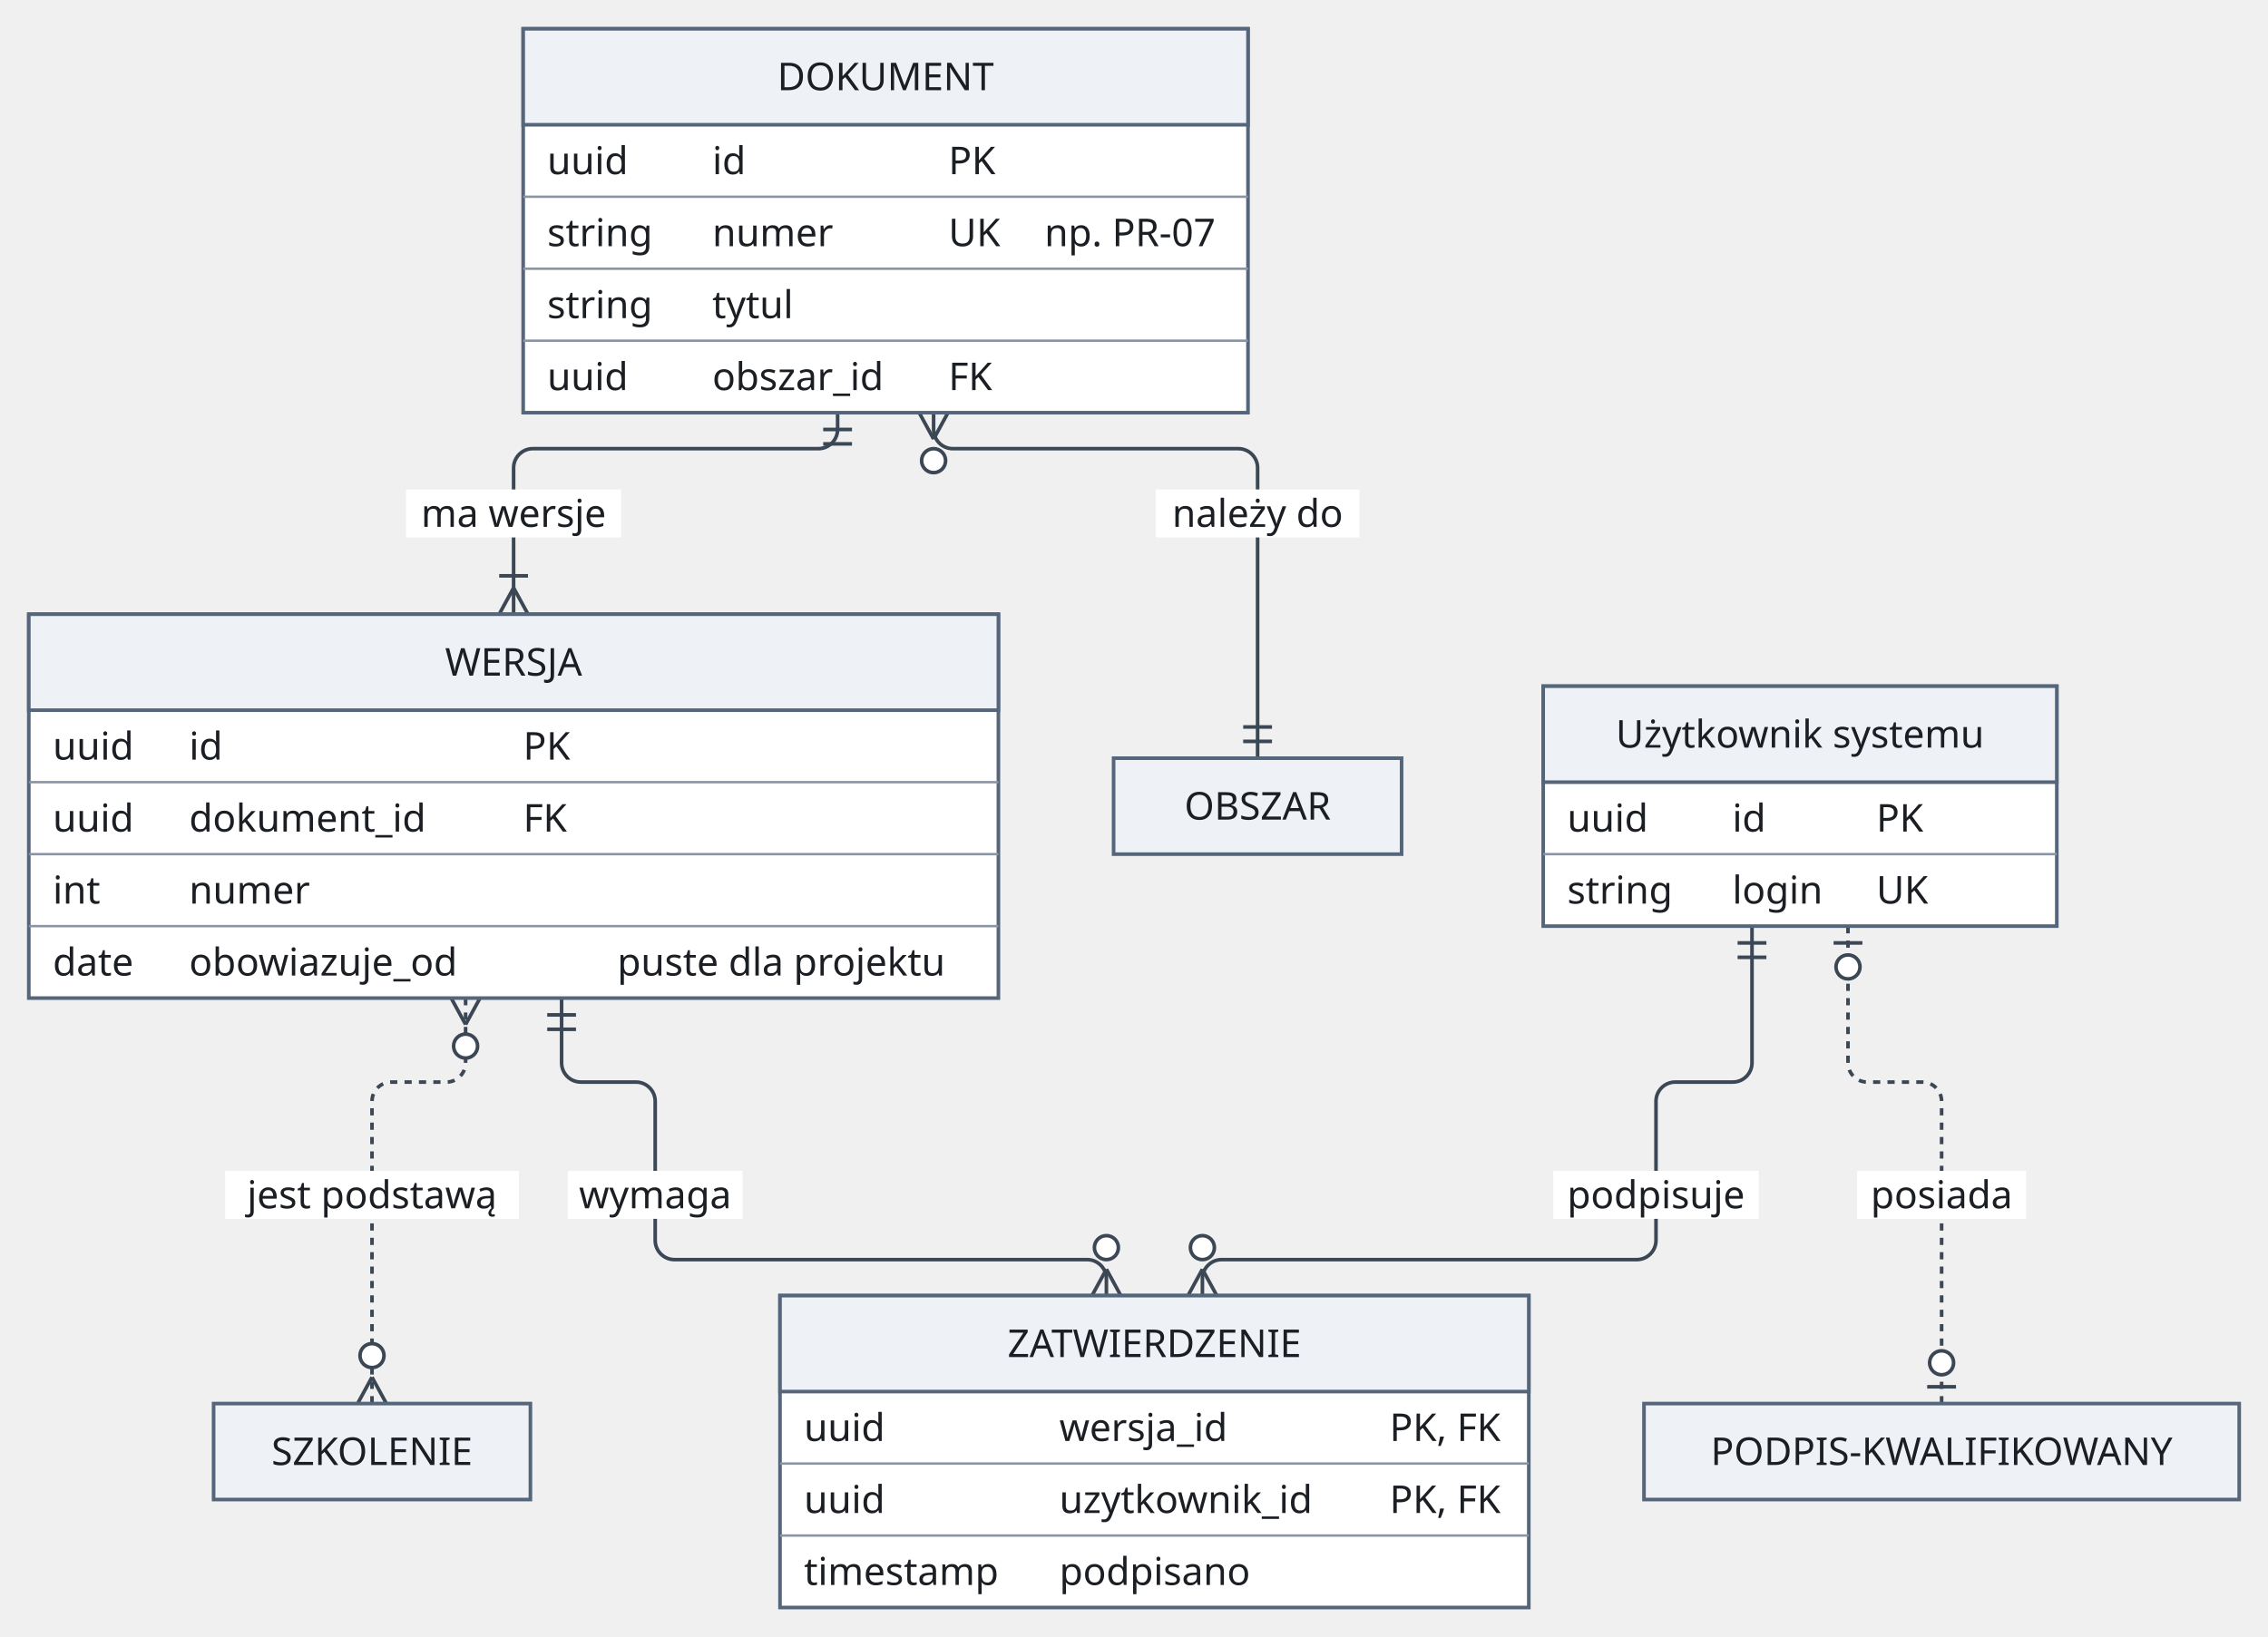
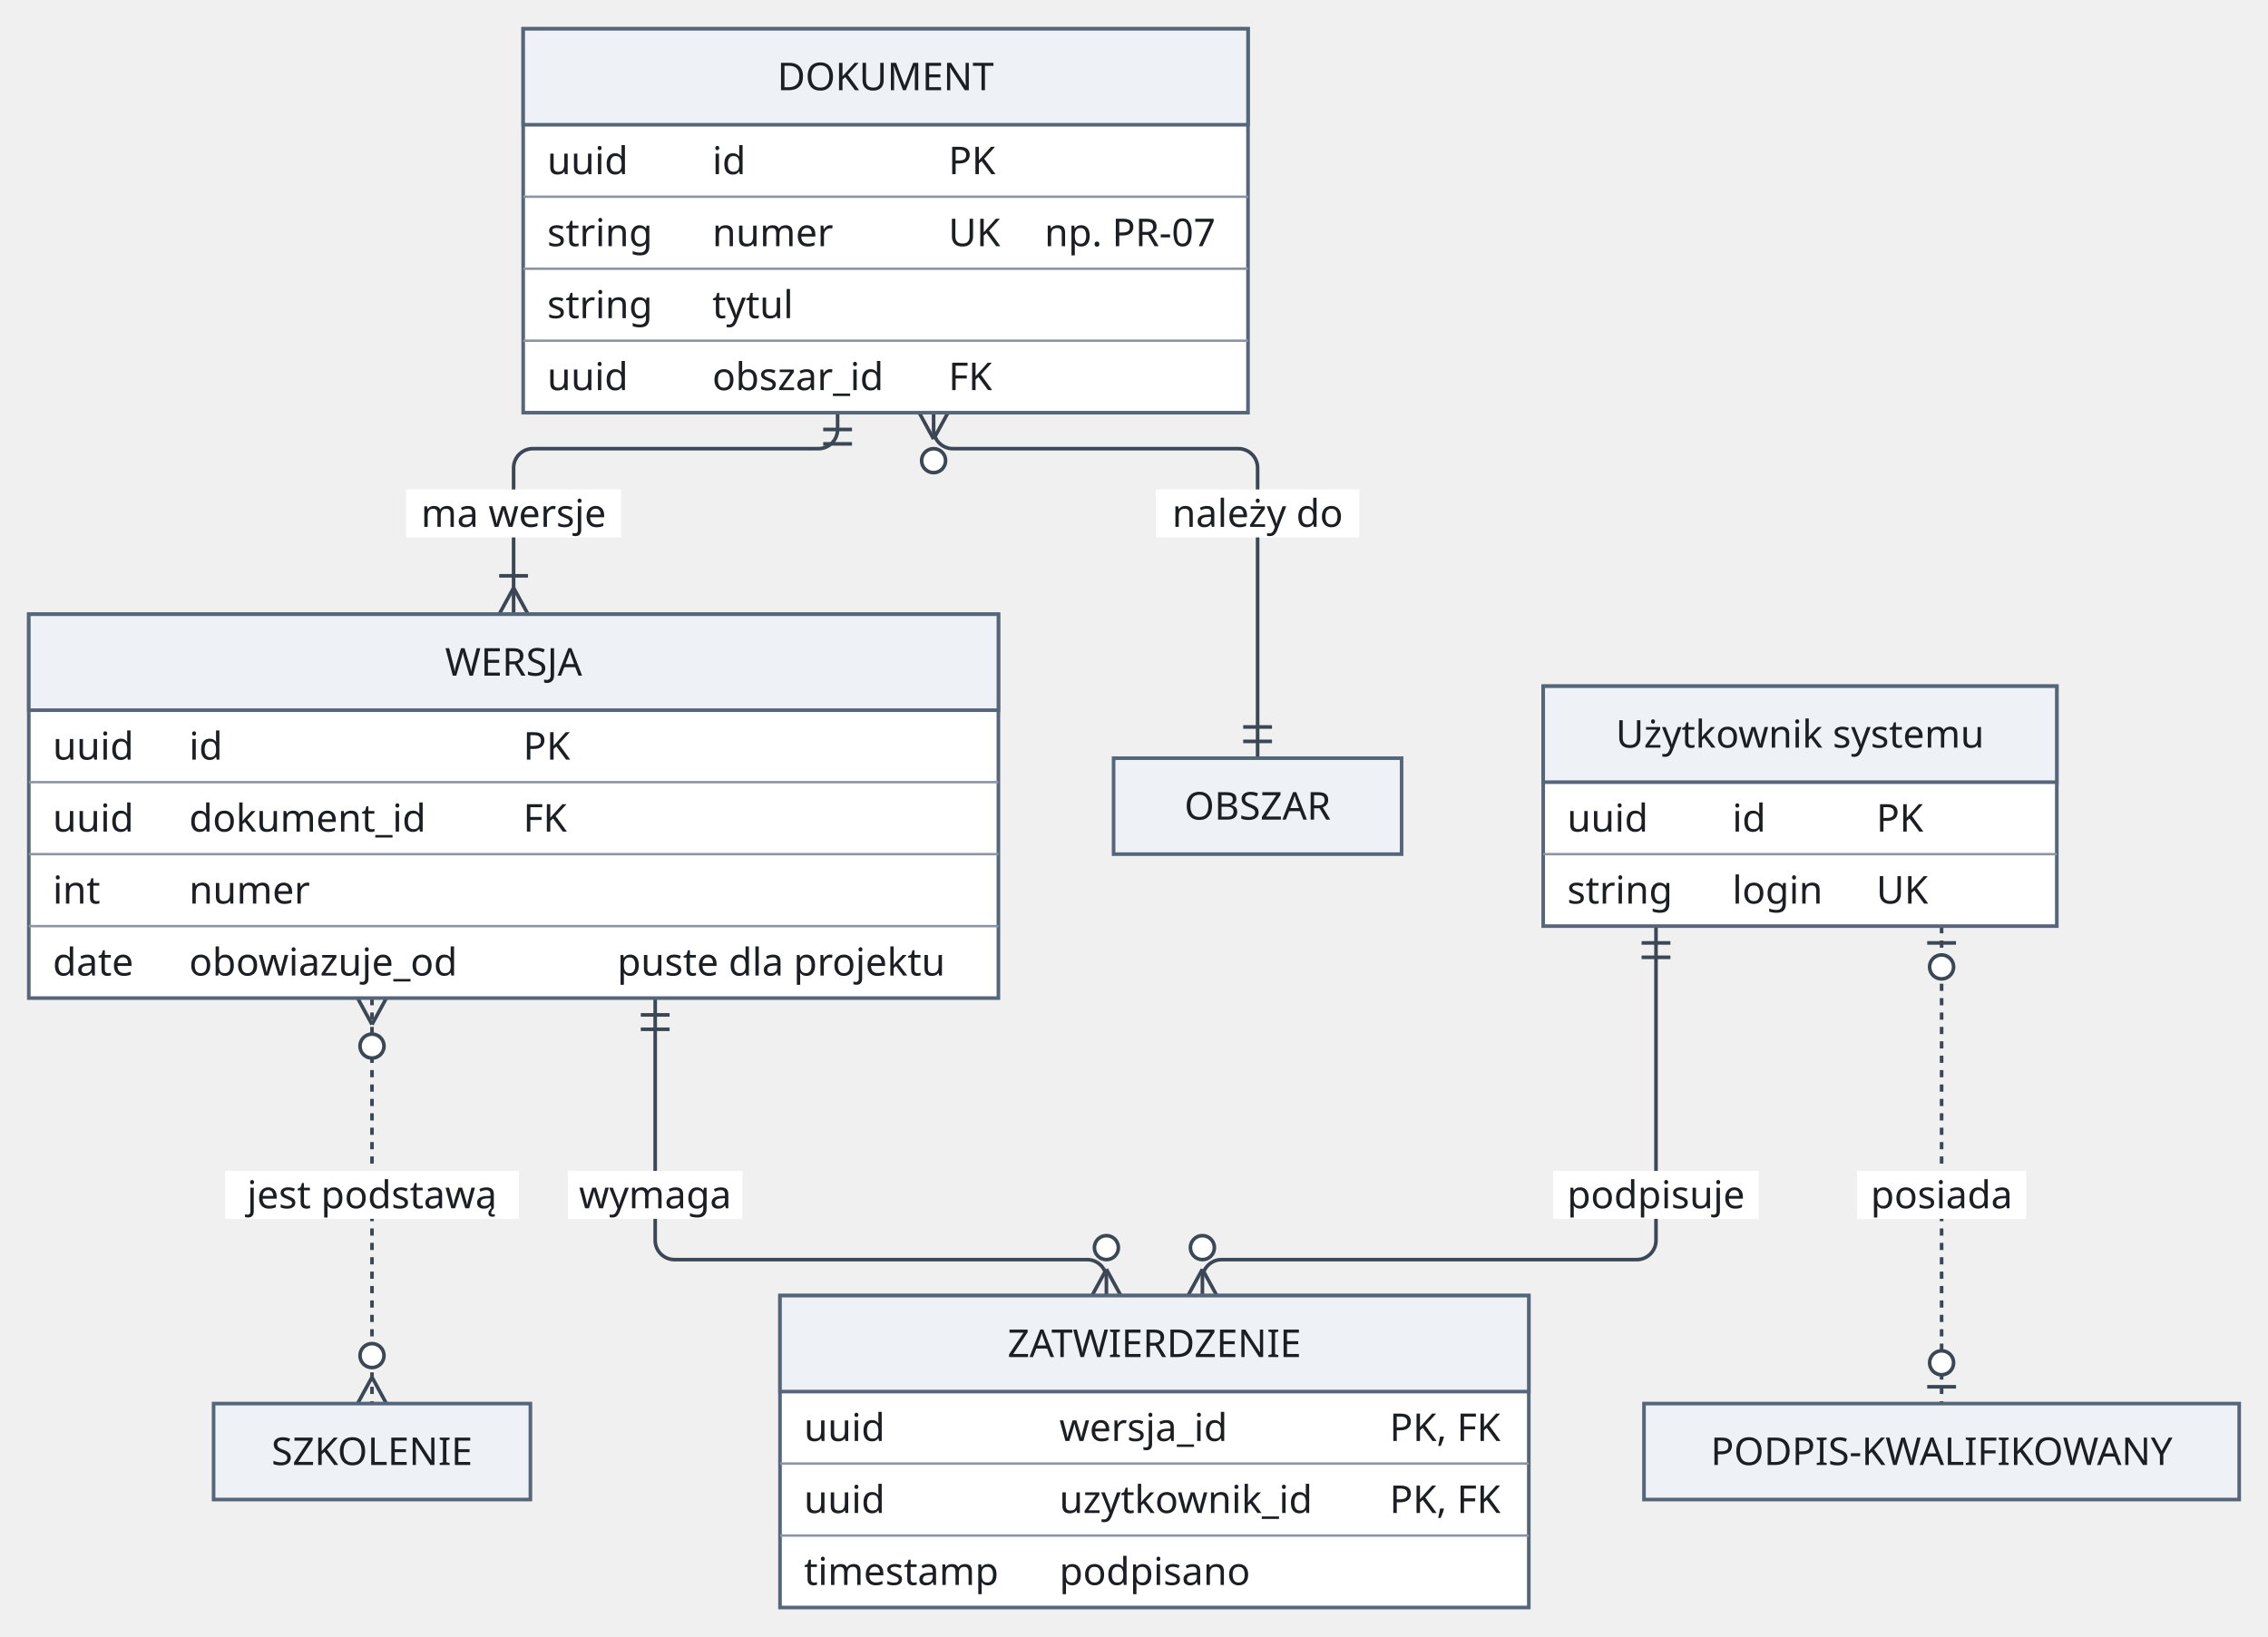
<svg xmlns="http://www.w3.org/2000/svg" version="1.1" width="945" height="682" viewBox="-12 -12 945 682" role="img" font-family="Recursive, sans-serif" font-size="16">
  <path class="edge" d="M337 160 L337 167 C337 171.4 333.4 175 329 175 L210 175 C205.6 175 202 178.6 202 183 L202 190 L202 214 L202 244" fill="none" stroke="#3b4754" stroke-width="1.5" />
  <path class="edge" d="M377 160 L377 167 C377 171.4 380.6 175 385 175 L504 175 C508.4 175 512 178.6 512 183 L512 190 L512 214 L512 244 L512 304" fill="none" stroke="#3b4754" stroke-width="1.5" />
-   <path class="edge" d="M222 404 L222 431 C222 435.4 225.6 439 230 439 L253 439 C257.4 439 261 442.6 261 447 L261 474 L261 498 L261 505 C261 509.4 264.6 513 269 513 L441 513 C445.4 513 449 516.6 449 521 L449 528" fill="none" stroke="#3b4754" stroke-width="1.5" />
-   <path class="edge" d="M182 404 L182 431 C182 435.4 178.4 439 174 439 L151 439 C146.6 439 143 442.6 143 447 L143 474 L143 498 L143 528 L143 573" fill="none" stroke="#3b4754" stroke-width="1.5" stroke-dasharray="3 3" />
-   <path class="edge" d="M718 374 L718 404 L718 431 C718 435.4 714.4 439 710 439 L686 439 C681.6 439 678 442.6 678 447 L678 474 L678 498 L678 505 C678 509.4 674.4 513 670 513 L497 513 C492.6 513 489 516.6 489 521 L489 528" fill="none" stroke="#3b4754" stroke-width="1.5" />
-   <path class="edge" d="M758 374 L758 404 L758 431 C758 435.4 761.6 439 766 439 L789 439 C793.4 439 797 442.6 797 447 L797 474 L797 498 L797 528 L797 573" fill="none" stroke="#3b4754" stroke-width="1.5" stroke-dasharray="3 3" />
+   <path class="edge" d="M261 404 L261 474 L261 498 L261 505 C261 509.4 264.6 513 269 513 L441 513 C445.4 513 449 516.6 449 521 L449 528" fill="none" stroke="#3b4754" stroke-width="1.5" />
+   <path class="edge" d="M143 404 L143 474 L143 498 L143 528 L143 573" fill="none" stroke="#3b4754" stroke-width="1.5" stroke-dasharray="3 3" />
+   <path class="edge" d="M678 374 L678 404 L678 474 L678 498 L678 505 C678 509.4 674.4 513 670 513 L497 513 C492.6 513 489 516.6 489 521 L489 528" fill="none" stroke="#3b4754" stroke-width="1.5" />
+   <path class="edge" d="M797 374 L797 404 L797 474 L797 498 L797 528 L797 573" fill="none" stroke="#3b4754" stroke-width="1.5" stroke-dasharray="3 3" />
  <rect class="edge-label-background" x="157.2" y="192" width="89.6" height="20" fill="#ffffff" />
  <rect class="edge-label-background" x="469.6" y="192" width="84.8" height="20" fill="#ffffff" />
  <rect class="edge-label-background" x="224.6" y="476" width="72.8" height="20" fill="#ffffff" />
  <rect class="edge-label-background" x="81.8" y="476" width="122.4" height="20" fill="#ffffff" />
  <rect class="edge-label-background" x="635.2" y="476" width="85.6" height="20" fill="#ffffff" />
  <rect class="edge-label-background" x="761.8" y="476" width="70.4" height="20" fill="#ffffff" />
  <line class="arrowhead" x1="343" y1="167" x2="331" y2="167" fill="none" stroke="#3b4754" stroke-width="1.5" />
  <line class="arrowhead" x1="343" y1="173" x2="331" y2="173" fill="none" stroke="#3b4754" stroke-width="1.5" />
  <line class="arrowhead" x1="202" y1="233" x2="196" y2="244" fill="none" stroke="#3b4754" stroke-width="1.5" />
  <line class="arrowhead" x1="202" y1="233" x2="208" y2="244" fill="none" stroke="#3b4754" stroke-width="1.5" />
  <line class="arrowhead" x1="196" y1="228" x2="208" y2="228" fill="none" stroke="#3b4754" stroke-width="1.5" />
  <line class="arrowhead" x1="377" y1="171" x2="383" y2="160" fill="none" stroke="#3b4754" stroke-width="1.5" />
  <line class="arrowhead" x1="377" y1="171" x2="371" y2="160" fill="none" stroke="#3b4754" stroke-width="1.5" />
  <circle class="arrowhead" cx="377" cy="180" r="5" fill="#ffffff" stroke="#3b4754" stroke-width="1.5" />
  <line class="arrowhead" x1="506" y1="297" x2="518" y2="297" fill="none" stroke="#3b4754" stroke-width="1.5" />
  <line class="arrowhead" x1="506" y1="291" x2="518" y2="291" fill="none" stroke="#3b4754" stroke-width="1.5" />
-   <line class="arrowhead" x1="228" y1="411" x2="216" y2="411" fill="none" stroke="#3b4754" stroke-width="1.5" />
-   <line class="arrowhead" x1="228" y1="417" x2="216" y2="417" fill="none" stroke="#3b4754" stroke-width="1.5" />
+   <line class="arrowhead" x1="267" y1="411" x2="255" y2="411" fill="none" stroke="#3b4754" stroke-width="1.5" />
+   <line class="arrowhead" x1="267" y1="417" x2="255" y2="417" fill="none" stroke="#3b4754" stroke-width="1.5" />
  <line class="arrowhead" x1="449" y1="517" x2="443" y2="528" fill="none" stroke="#3b4754" stroke-width="1.5" />
  <line class="arrowhead" x1="449" y1="517" x2="455" y2="528" fill="none" stroke="#3b4754" stroke-width="1.5" />
  <circle class="arrowhead" cx="449" cy="508" r="5" fill="#ffffff" stroke="#3b4754" stroke-width="1.5" />
-   <line class="arrowhead" x1="182" y1="415" x2="188" y2="404" fill="none" stroke="#3b4754" stroke-width="1.5" />
-   <line class="arrowhead" x1="182" y1="415" x2="176" y2="404" fill="none" stroke="#3b4754" stroke-width="1.5" />
-   <circle class="arrowhead" cx="182" cy="424" r="5" fill="#ffffff" stroke="#3b4754" stroke-width="1.5" />
+   <line class="arrowhead" x1="143" y1="415" x2="149" y2="404" fill="none" stroke="#3b4754" stroke-width="1.5" />
+   <line class="arrowhead" x1="143" y1="415" x2="137" y2="404" fill="none" stroke="#3b4754" stroke-width="1.5" />
+   <circle class="arrowhead" cx="143" cy="424" r="5" fill="#ffffff" stroke="#3b4754" stroke-width="1.5" />
  <line class="arrowhead" x1="143" y1="562" x2="137" y2="573" fill="none" stroke="#3b4754" stroke-width="1.5" />
  <line class="arrowhead" x1="143" y1="562" x2="149" y2="573" fill="none" stroke="#3b4754" stroke-width="1.5" />
  <circle class="arrowhead" cx="143" cy="553" r="5" fill="#ffffff" stroke="#3b4754" stroke-width="1.5" />
-   <line class="arrowhead" x1="724" y1="381" x2="712" y2="381" fill="none" stroke="#3b4754" stroke-width="1.5" />
-   <line class="arrowhead" x1="724" y1="387" x2="712" y2="387" fill="none" stroke="#3b4754" stroke-width="1.5" />
+   <line class="arrowhead" x1="684" y1="381" x2="672" y2="381" fill="none" stroke="#3b4754" stroke-width="1.5" />
+   <line class="arrowhead" x1="684" y1="387" x2="672" y2="387" fill="none" stroke="#3b4754" stroke-width="1.5" />
  <line class="arrowhead" x1="489" y1="517" x2="483" y2="528" fill="none" stroke="#3b4754" stroke-width="1.5" />
  <line class="arrowhead" x1="489" y1="517" x2="495" y2="528" fill="none" stroke="#3b4754" stroke-width="1.5" />
  <circle class="arrowhead" cx="489" cy="508" r="5" fill="#ffffff" stroke="#3b4754" stroke-width="1.5" />
-   <line class="arrowhead" x1="764" y1="381" x2="752" y2="381" fill="none" stroke="#3b4754" stroke-width="1.5" />
-   <circle class="arrowhead" cx="758" cy="391" r="5" fill="#ffffff" stroke="#3b4754" stroke-width="1.5" />
+   <line class="arrowhead" x1="803" y1="381" x2="791" y2="381" fill="none" stroke="#3b4754" stroke-width="1.5" />
+   <circle class="arrowhead" cx="797" cy="391" r="5" fill="#ffffff" stroke="#3b4754" stroke-width="1.5" />
  <line class="arrowhead" x1="791" y1="566" x2="803" y2="566" fill="none" stroke="#3b4754" stroke-width="1.5" />
  <circle class="arrowhead" cx="797" cy="556" r="5" fill="#ffffff" stroke="#3b4754" stroke-width="1.5" />
  <rect class="node" x="206" y="0" width="302" height="160" fill="#ffffff" stroke="#55657a" stroke-width="1.5" />
  <rect class="node-detail" x="206" y="0" width="302" height="40" fill="#eef2f7" stroke="#55657a" stroke-width="1.5" />
  <line class="node-detail" x1="206" y1="70" x2="508" y2="70" fill="none" stroke="#8a94a3" stroke-width="1" />
  <line class="node-detail" x1="206" y1="100" x2="508" y2="100" fill="none" stroke="#8a94a3" stroke-width="1" />
  <line class="node-detail" x1="206" y1="130" x2="508" y2="130" fill="none" stroke="#8a94a3" stroke-width="1" />
  <rect class="node" x="0" y="244" width="404" height="160" fill="#ffffff" stroke="#55657a" stroke-width="1.5" />
  <rect class="node-detail" x="0" y="244" width="404" height="40" fill="#eef2f7" stroke="#55657a" stroke-width="1.5" />
  <line class="node-detail" x1="0" y1="314" x2="404" y2="314" fill="none" stroke="#8a94a3" stroke-width="1" />
  <line class="node-detail" x1="0" y1="344" x2="404" y2="344" fill="none" stroke="#8a94a3" stroke-width="1" />
  <line class="node-detail" x1="0" y1="374" x2="404" y2="374" fill="none" stroke="#8a94a3" stroke-width="1" />
  <rect class="node" x="452" y="304" width="120" height="40" fill="#eef2f7" stroke="#55657a" stroke-width="1.5" />
  <rect class="node" x="631" y="274" width="214" height="100" fill="#ffffff" stroke="#55657a" stroke-width="1.5" />
  <rect class="node-detail" x="631" y="274" width="214" height="40" fill="#eef2f7" stroke="#55657a" stroke-width="1.5" />
  <line class="node-detail" x1="631" y1="344" x2="845" y2="344" fill="none" stroke="#8a94a3" stroke-width="1" />
  <rect class="node" x="77" y="573" width="132" height="40" fill="#eef2f7" stroke="#55657a" stroke-width="1.5" />
  <rect class="node" x="313" y="528" width="312" height="130" fill="#ffffff" stroke="#55657a" stroke-width="1.5" />
  <rect class="node-detail" x="313" y="528" width="312" height="40" fill="#eef2f7" stroke="#55657a" stroke-width="1.5" />
  <line class="node-detail" x1="313" y1="598" x2="625" y2="598" fill="none" stroke="#8a94a3" stroke-width="1" />
  <line class="node-detail" x1="313" y1="628" x2="625" y2="628" fill="none" stroke="#8a94a3" stroke-width="1" />
  <rect class="node" x="673" y="573" width="248" height="40" fill="#eef2f7" stroke="#55657a" stroke-width="1.5" />
  <text class="node-label" x="357" y="25.6" text-anchor="middle" fill="#1b1f24">DOKUMENT</text>
  <text class="attribute" x="216" y="60.6" fill="#1b1f24">uuid</text>
  <text class="attribute" x="284.8" y="60.6" fill="#1b1f24">id</text>
  <text class="attribute" x="383.2" y="60.6" fill="#1b1f24">PK</text>
  <text class="attribute" x="216" y="90.6" fill="#1b1f24">string</text>
  <text class="attribute" x="284.8" y="90.6" fill="#1b1f24">numer</text>
  <text class="attribute" x="383.2" y="90.6" fill="#1b1f24">UK</text>
  <text class="attribute" x="423.2" y="90.6" fill="#1b1f24">np. PR-07</text>
  <text class="attribute" x="216" y="120.6" fill="#1b1f24">string</text>
  <text class="attribute" x="284.8" y="120.6" fill="#1b1f24">tytul</text>
  <text class="attribute" x="216" y="150.6" fill="#1b1f24">uuid</text>
  <text class="attribute" x="284.8" y="150.6" fill="#1b1f24">obszar_id</text>
  <text class="attribute" x="383.2" y="150.6" fill="#1b1f24">FK</text>
  <text class="node-label" x="202" y="269.6" text-anchor="middle" fill="#1b1f24">WERSJA</text>
  <text class="attribute" x="10" y="304.6" fill="#1b1f24">uuid</text>
  <text class="attribute" x="66.8" y="304.6" fill="#1b1f24">id</text>
  <text class="attribute" x="206" y="304.6" fill="#1b1f24">PK</text>
  <text class="attribute" x="10" y="334.6" fill="#1b1f24">uuid</text>
  <text class="attribute" x="66.8" y="334.6" fill="#1b1f24">dokument_id</text>
  <text class="attribute" x="206" y="334.6" fill="#1b1f24">FK</text>
  <text class="attribute" x="10" y="364.6" fill="#1b1f24">int</text>
  <text class="attribute" x="66.8" y="364.6" fill="#1b1f24">numer</text>
  <text class="attribute" x="10" y="394.6" fill="#1b1f24">date</text>
  <text class="attribute" x="66.8" y="394.6" fill="#1b1f24">obowiazuje_od</text>
  <text class="attribute" x="245.2" y="394.6" fill="#1b1f24">puste dla projektu</text>
  <text class="node-label" x="512" y="329.6" text-anchor="middle" fill="#1b1f24">OBSZAR</text>
  <text class="node-label" x="738" y="299.6" text-anchor="middle" fill="#1b1f24">Użytkownik systemu</text>
  <text class="attribute" x="641" y="334.6" fill="#1b1f24">uuid</text>
  <text class="attribute" x="709.8" y="334.6" fill="#1b1f24">id</text>
  <text class="attribute" x="769.8" y="334.6" fill="#1b1f24">PK</text>
  <text class="attribute" x="641" y="364.6" fill="#1b1f24">string</text>
  <text class="attribute" x="709.8" y="364.6" fill="#1b1f24">login</text>
  <text class="attribute" x="769.8" y="364.6" fill="#1b1f24">UK</text>
  <text class="node-label" x="143" y="598.6" text-anchor="middle" fill="#1b1f24">SZKOLENIE</text>
  <text class="node-label" x="469" y="553.6" text-anchor="middle" fill="#1b1f24">ZATWIERDZENIE</text>
  <text class="attribute" x="323" y="588.6" fill="#1b1f24">uuid</text>
  <text class="attribute" x="429.4" y="588.6" fill="#1b1f24">wersja_id</text>
  <text class="attribute" x="567" y="588.6" fill="#1b1f24">PK, FK</text>
  <text class="attribute" x="323" y="618.6" fill="#1b1f24">uuid</text>
  <text class="attribute" x="429.4" y="618.6" fill="#1b1f24">uzytkownik_id</text>
  <text class="attribute" x="567" y="618.6" fill="#1b1f24">PK, FK</text>
  <text class="attribute" x="323" y="648.6" fill="#1b1f24">timestamp</text>
  <text class="attribute" x="429.4" y="648.6" fill="#1b1f24">podpisano</text>
  <text class="node-label" x="797" y="598.6" text-anchor="middle" fill="#1b1f24">PODPIS-KWALIFIKOWANY</text>
  <text class="edge-label" x="202" y="207.6" text-anchor="middle" fill="#1b1f24">ma wersje</text>
  <text class="edge-label" x="512" y="207.6" text-anchor="middle" fill="#1b1f24">należy do</text>
  <text class="edge-label" x="261" y="491.6" text-anchor="middle" fill="#1b1f24">wymaga</text>
  <text class="edge-label" x="143" y="491.6" text-anchor="middle" fill="#1b1f24">jest podstawą</text>
  <text class="edge-label" x="678" y="491.6" text-anchor="middle" fill="#1b1f24">podpisuje</text>
  <text class="edge-label" x="797" y="491.6" text-anchor="middle" fill="#1b1f24">posiada</text>
</svg>
